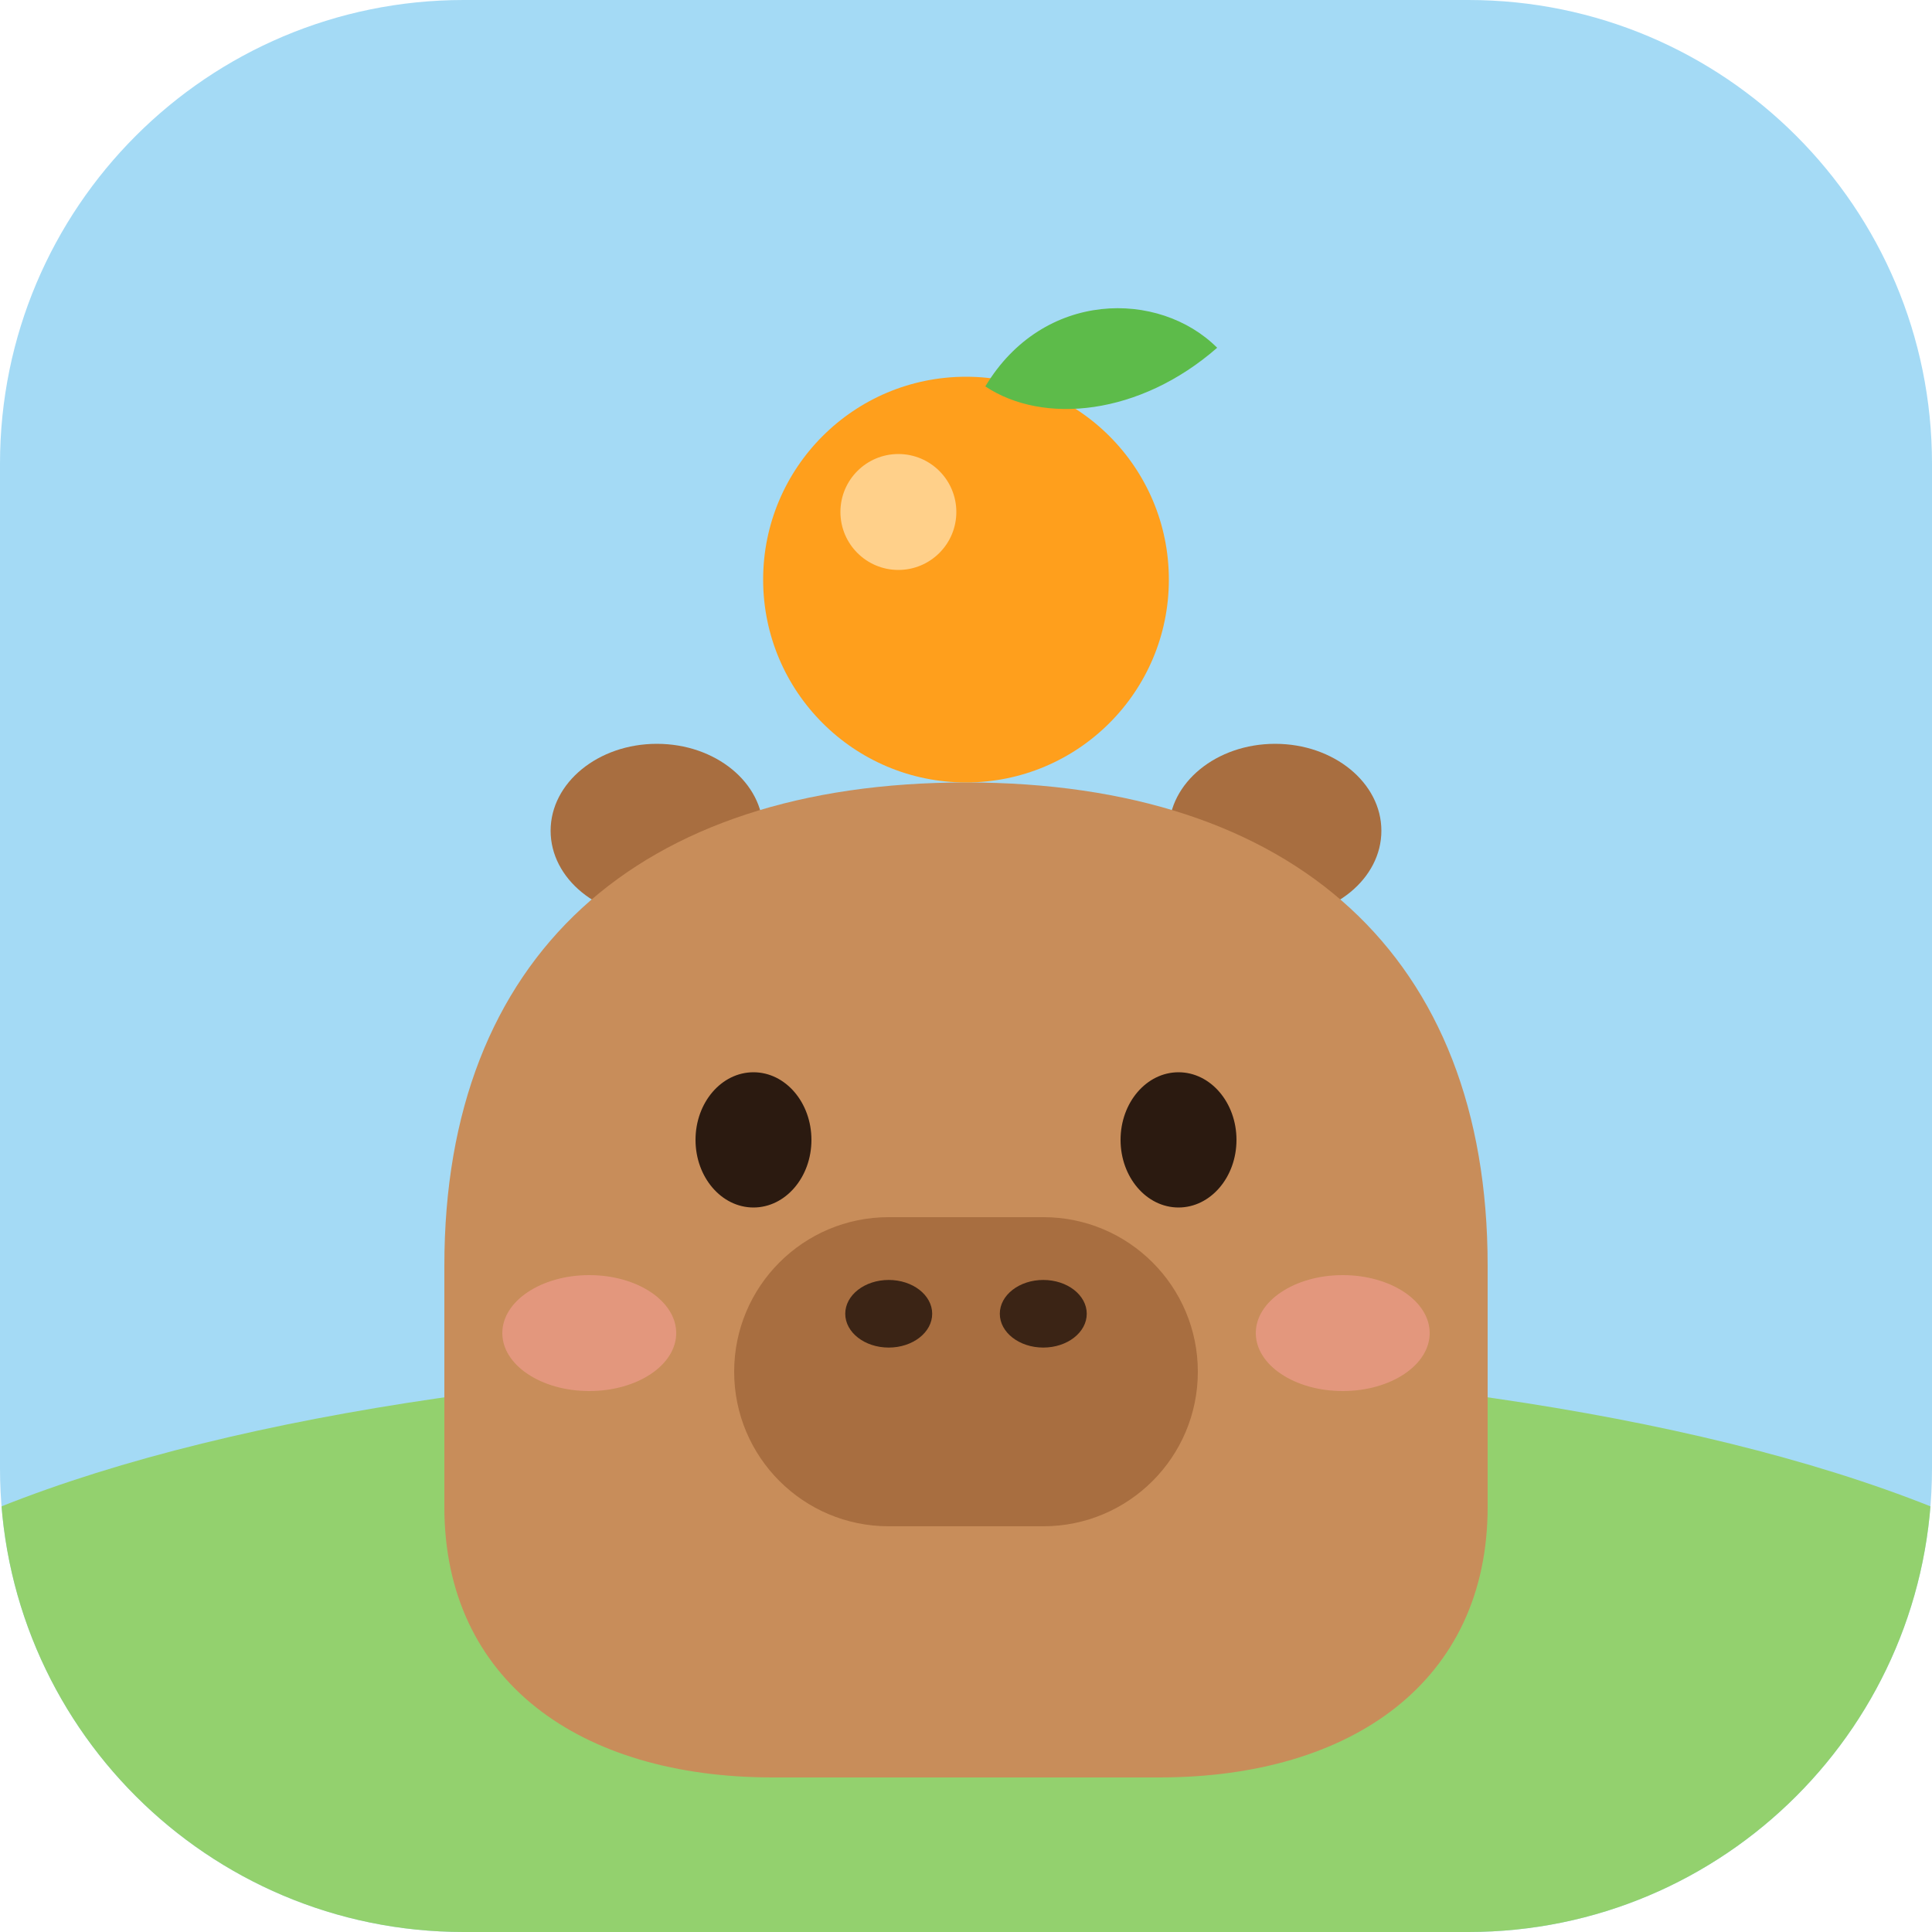
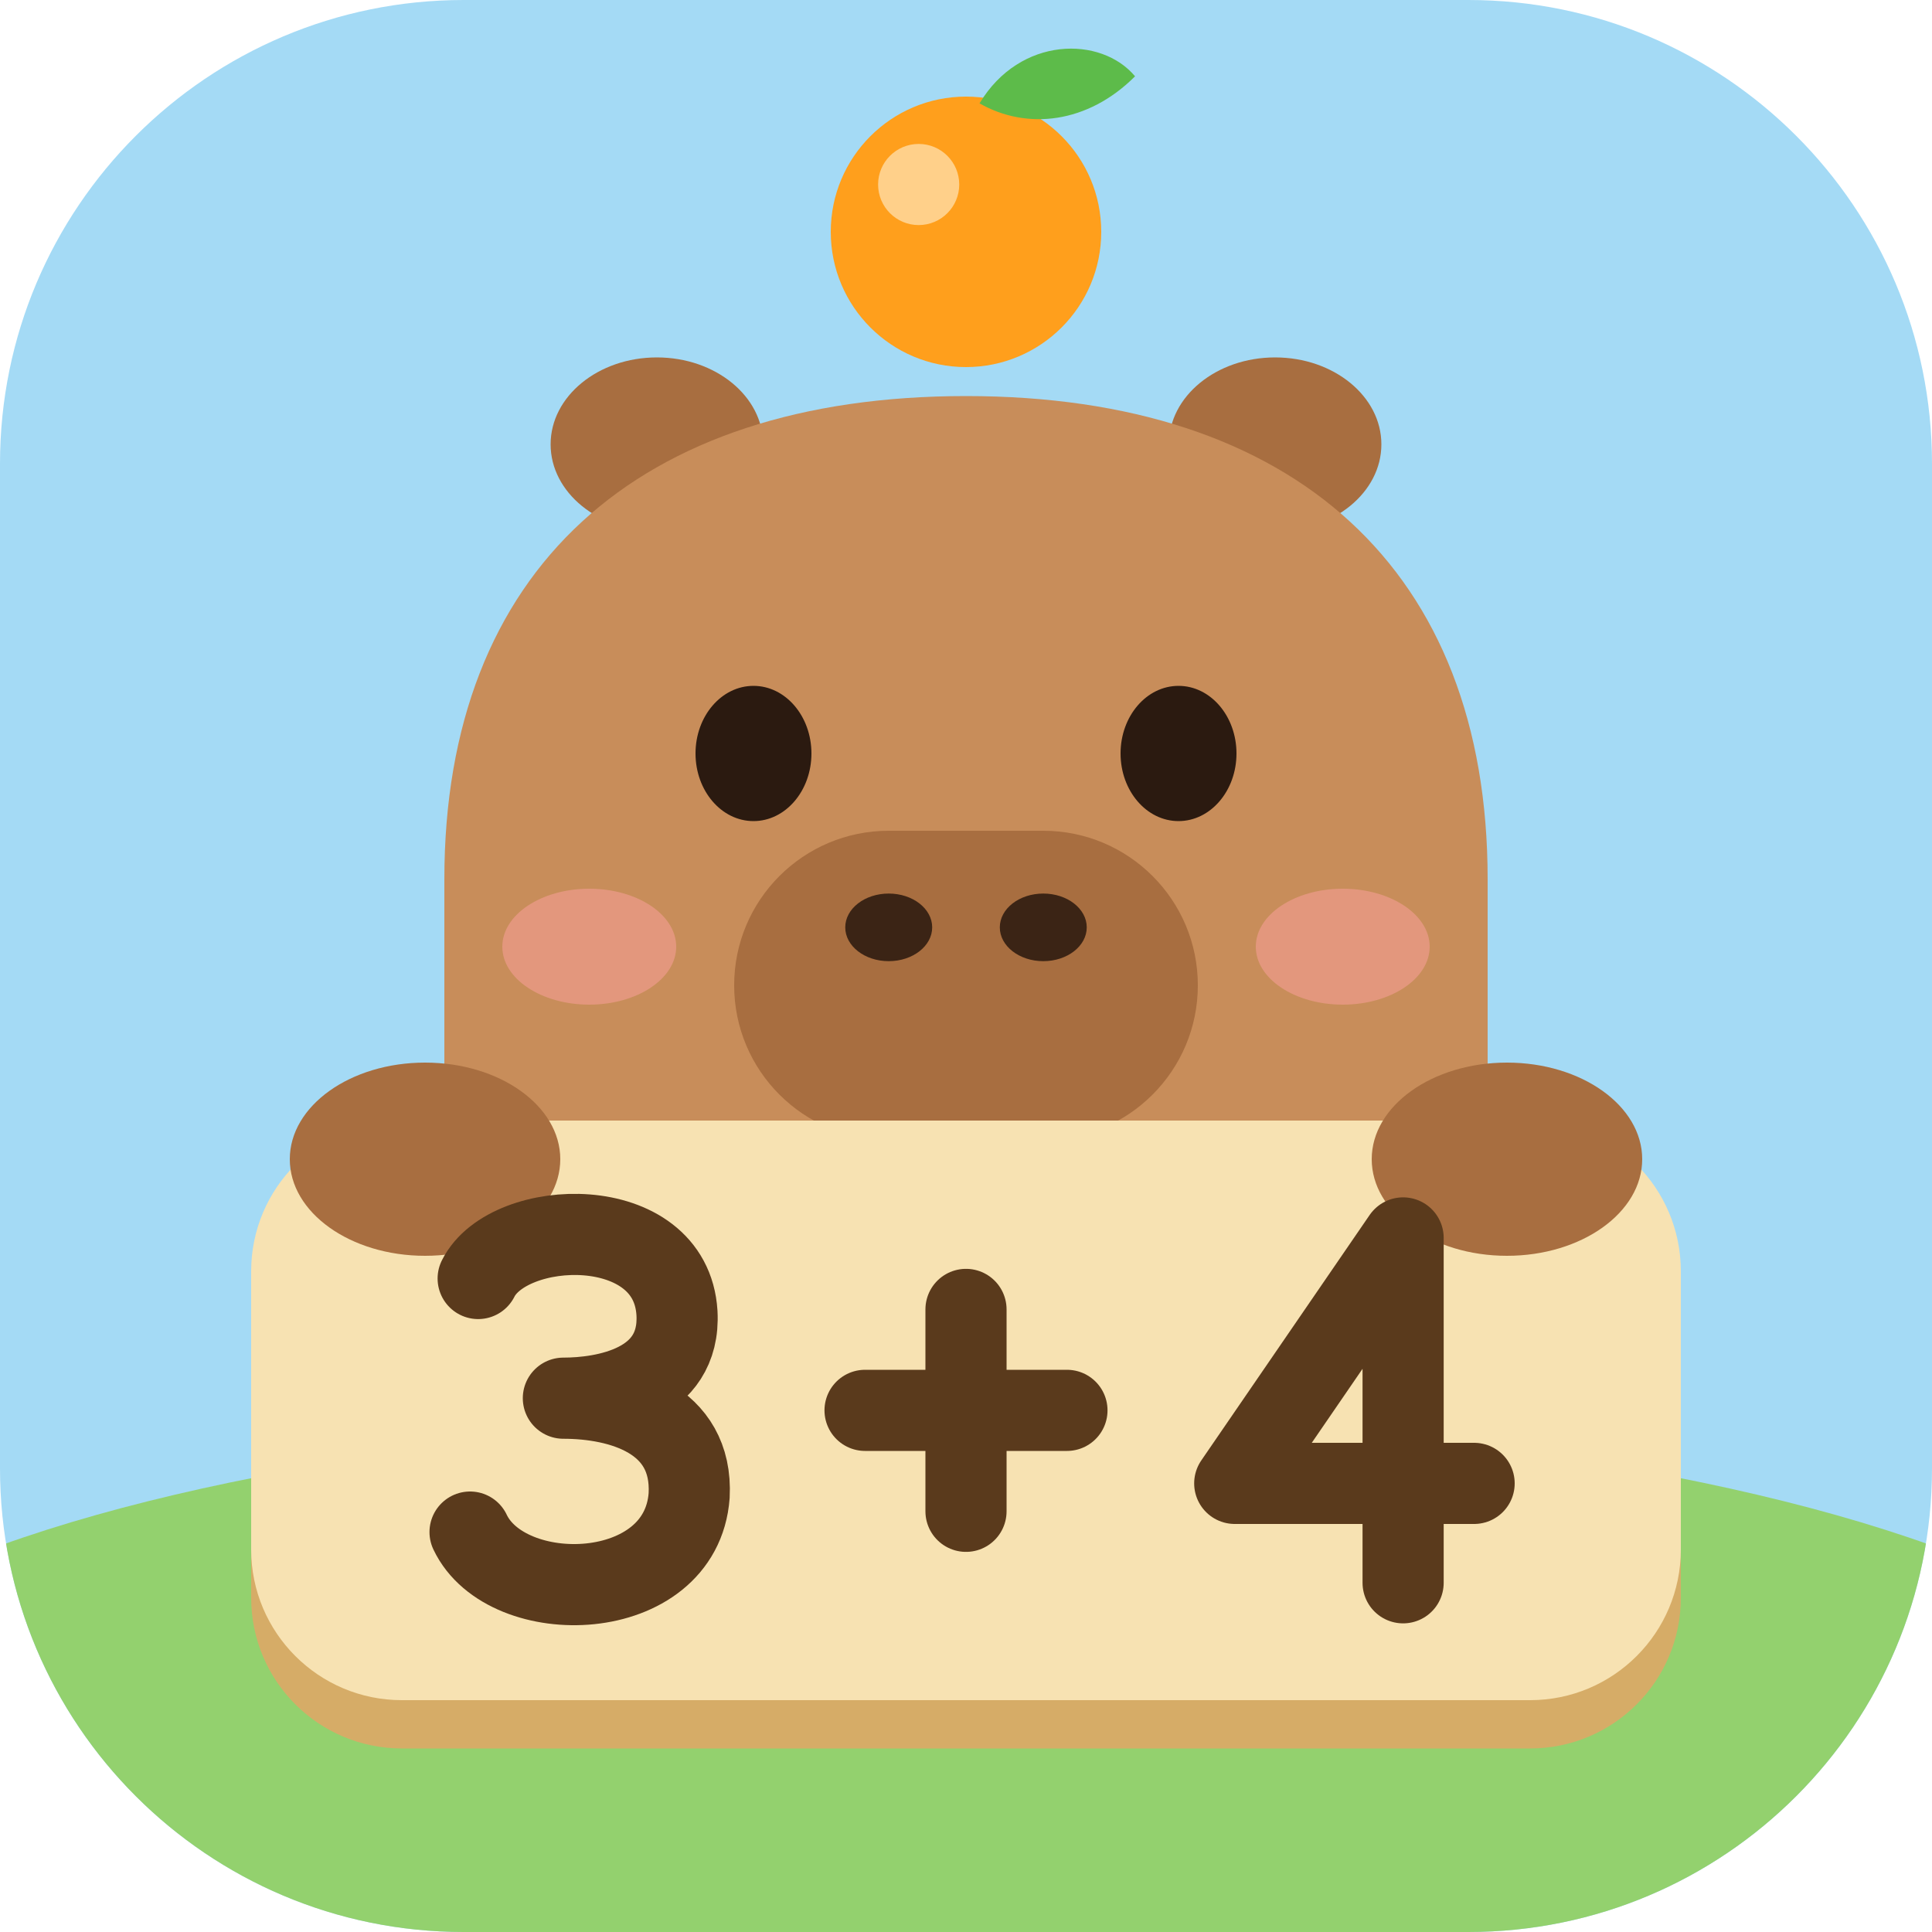
<svg xmlns="http://www.w3.org/2000/svg" viewBox="0 0 100 100">
  <defs>
    <clipPath id="r">
      <rect width="100" height="100" rx="24" />
    </clipPath>
  </defs>
  <g clip-path="url(#r)">
    <rect width="100" height="100" fill="#A4DAF5" />
-     <path d="M0 78 C25 68 75 68 100 78 V100 H0 Z" fill="#93D16E" />
-     <g transform="translate(15 26) scale(.5)">
+     <path d="M0 80 C25 71 75 71 100 80 V100 H0 Z" fill="#93D16E" />
+     <g transform="translate(15 6) scale(.5)">
      <ellipse cx="38" cy="34" rx="11" ry="9" fill="#A86E40" />
      <ellipse cx="102" cy="34" rx="11" ry="9" fill="#A86E40" />
      <path d="M70 29 C104 29 124 47 124 79 L124 104 C124 122 110 132 90 132 L50 132 C30 132 16 122 16 104 L16 79 C16 47 36 29 70 29 Z" fill="#C88D5A" />
      <ellipse cx="48" cy="66" rx="6" ry="7" fill="#2B1A10" />
      <ellipse cx="92" cy="66" rx="6" ry="7" fill="#2B1A10" />
      <rect x="46" y="74" width="48" height="32" rx="16" fill="#A86E40" />
      <ellipse cx="62" cy="84" rx="4.5" ry="3.5" fill="#3B2415" />
      <ellipse cx="78" cy="84" rx="4.5" ry="3.5" fill="#3B2415" />
      <ellipse cx="31" cy="86" rx="9" ry="6" fill="#F59E95" opacity=".6" />
      <ellipse cx="109" cy="86" rx="9" ry="6" fill="#F59E95" opacity=".6" />
    </g>
-     <circle cx="50" cy="30" r="10.5" fill="#FF9F1C" />
-     <circle cx="46.5" cy="26.5" r="3" fill="#FFD08A" />
-     <path d="M51 20 C54 15 60 15 63 18 C59 21.5 54 22 51 20 Z" fill="#5DBB4A" />
+     <circle cx="50" cy="12" r="7" fill="#FF9F1C" />
+     <circle cx="47.55" cy="9.55" r="2.1" fill="#FFD08A" />
+     <path d="M50.7 5.35 C52.8 1.85 57 1.85 58.75 3.95 C56.3 6.4 53.15 6.75 50.7 5.35 Z" fill="#5DBB4A" />
+     <rect x="13" y="60.5" width="74" height="30" rx="7.8" fill="#D6AC67" />
+     <rect x="13" y="58" width="74" height="30" rx="7.8" fill="#F7E2B2" />
+     <ellipse cx="22" cy="60" rx="7" ry="5" fill="#A86E40" />
+     <ellipse cx="78" cy="60" rx="7" ry="5" fill="#A86E40" />
+     <path d="M-5 -6.5 C-3.5 -9.5 4.5 -9.8 4.8 -4.8 C5 -1.2 1.2 -0.6 -0.8 -0.6 C2 -0.6 5.6 0.4 5.4 4.2 C5 9.6 -3.6 9.8 -5.4 6" transform="translate(30 73) scale(1.05)" fill="none" stroke="#5A3A1C" stroke-width="4" stroke-linecap="round" stroke-linejoin="round" />
+     <path d="M-5.5 0 H5.5 M0 -5.5 V5.5" transform="translate(50 73) scale(0.95)" fill="none" stroke="#5A3A1C" stroke-width="4.421" stroke-linecap="round" stroke-linejoin="round" />
+     <path d="M2.5 8.5 V-8.5 L-5.8 3.6 H6" transform="translate(70 73) scale(1.05)" fill="none" stroke="#5A3A1C" stroke-width="4" stroke-linecap="round" stroke-linejoin="round" />
  </g>
</svg>
